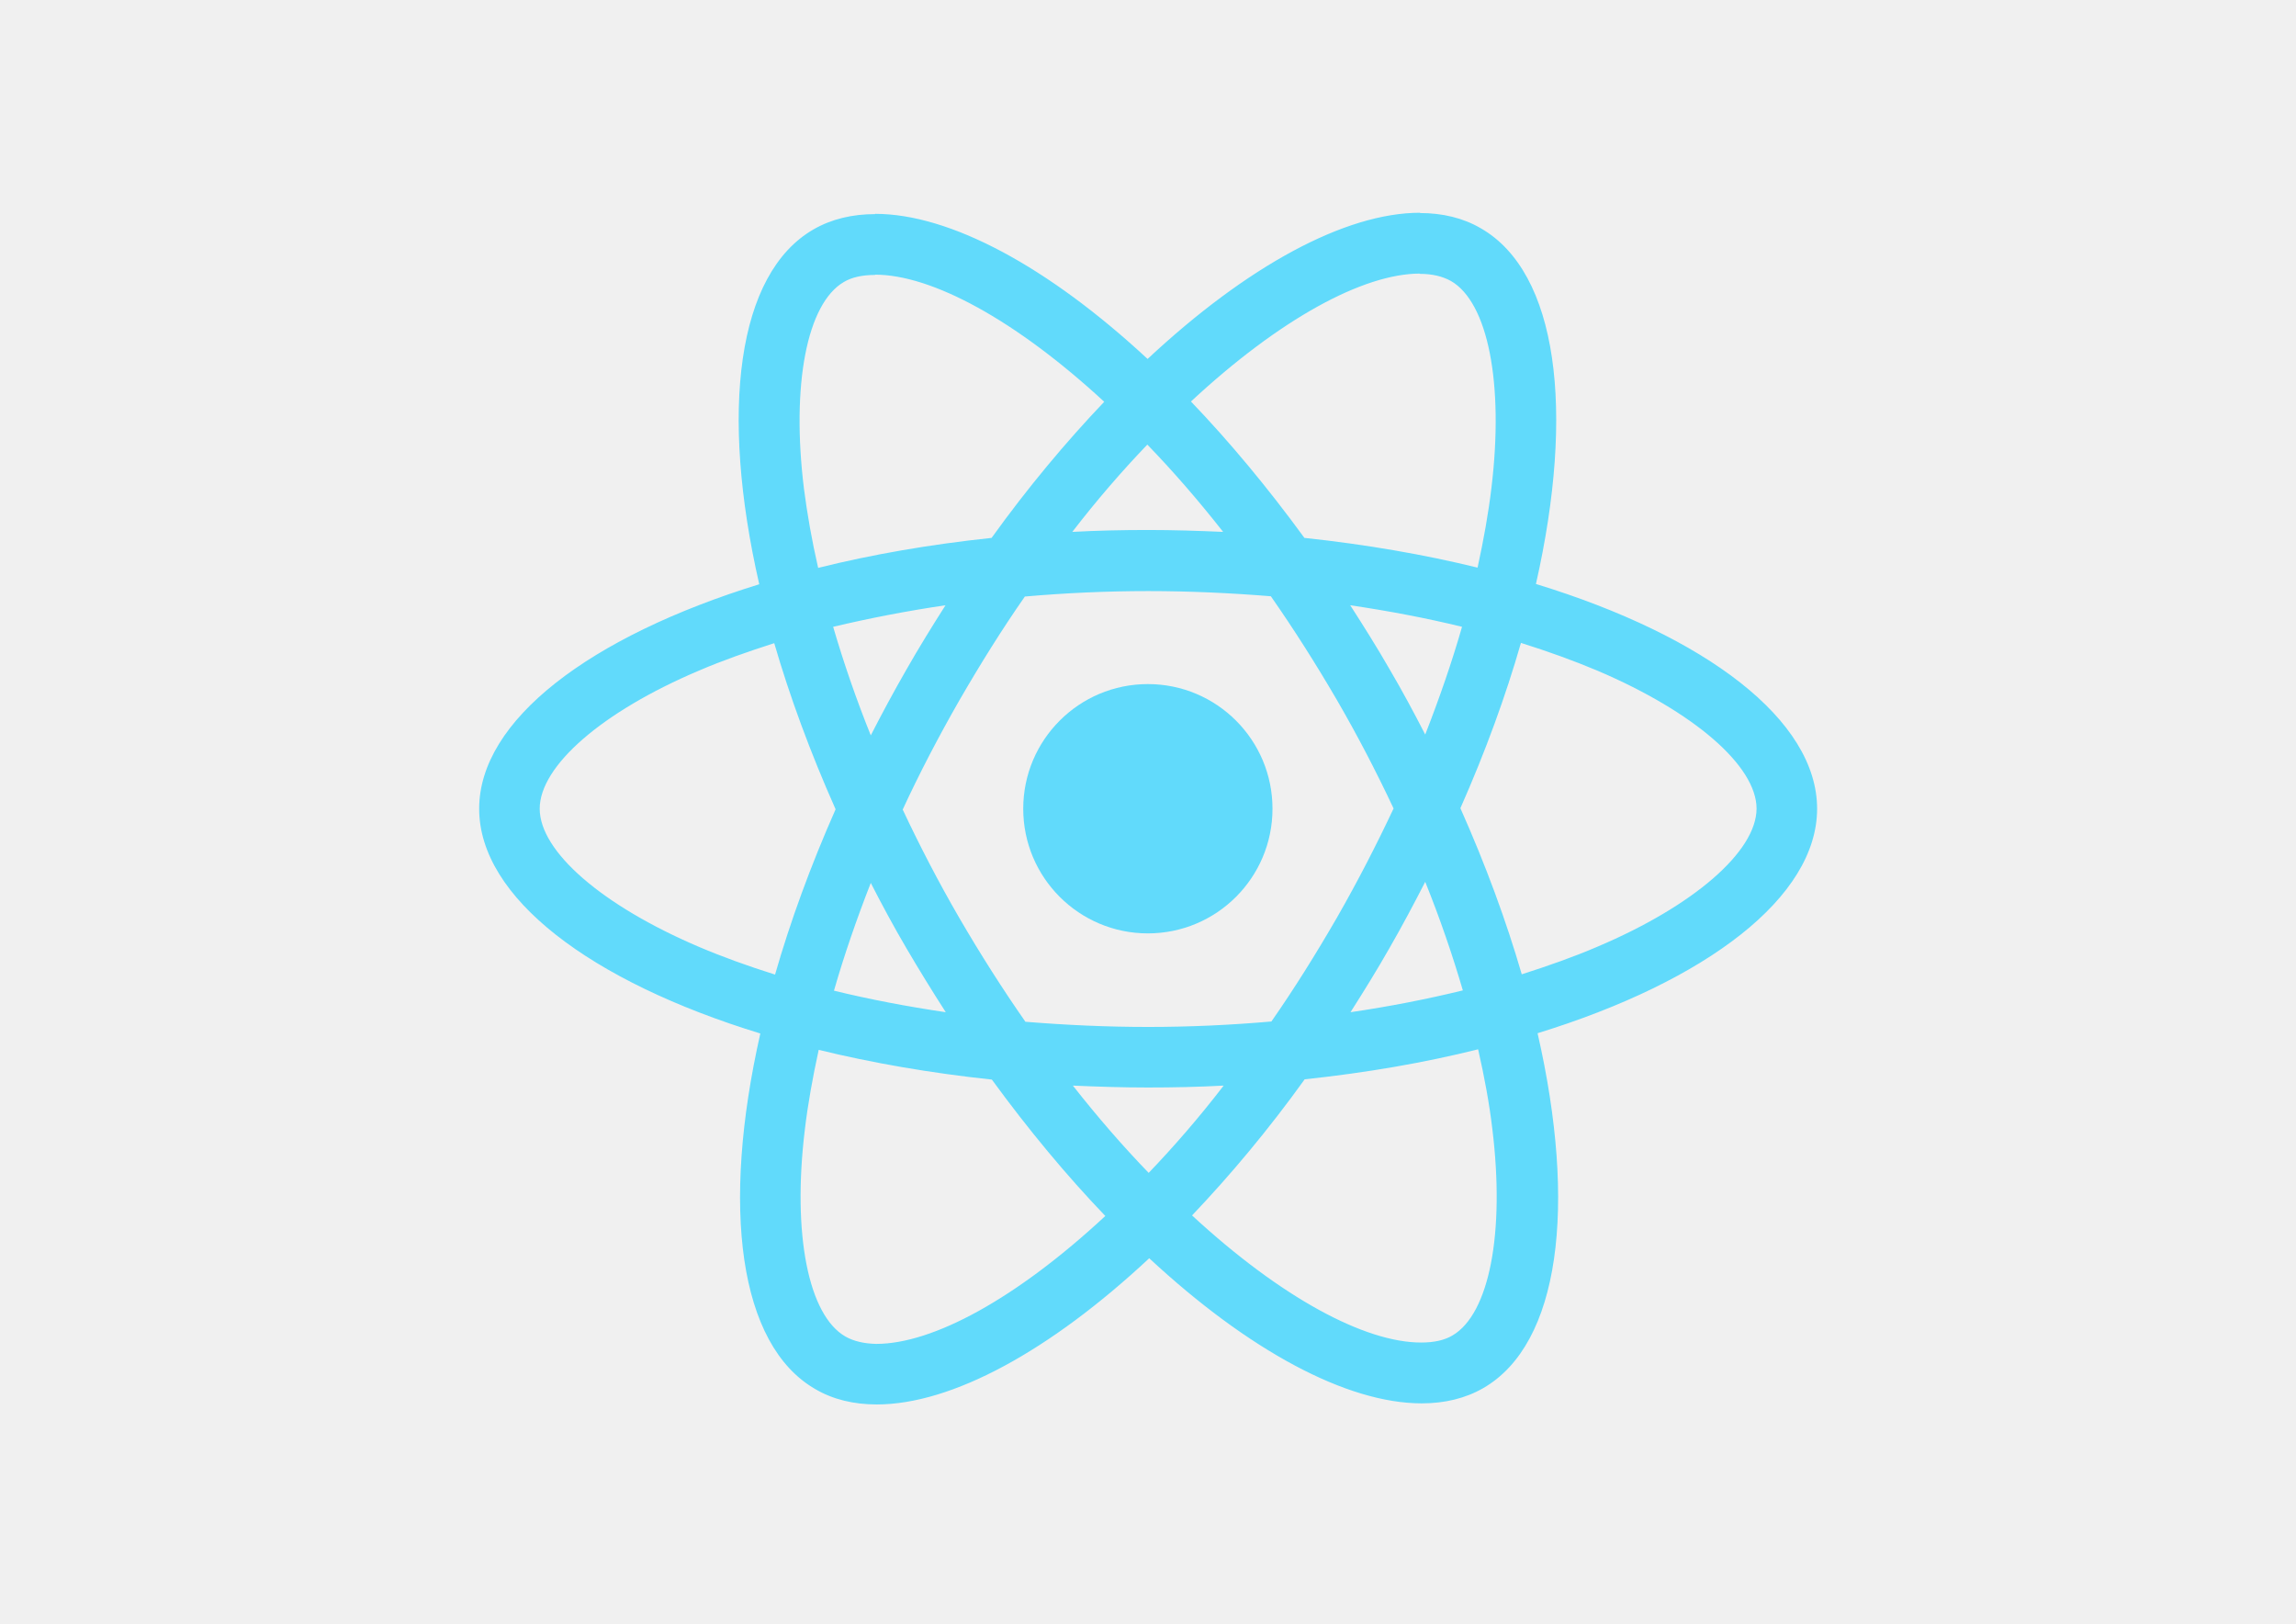
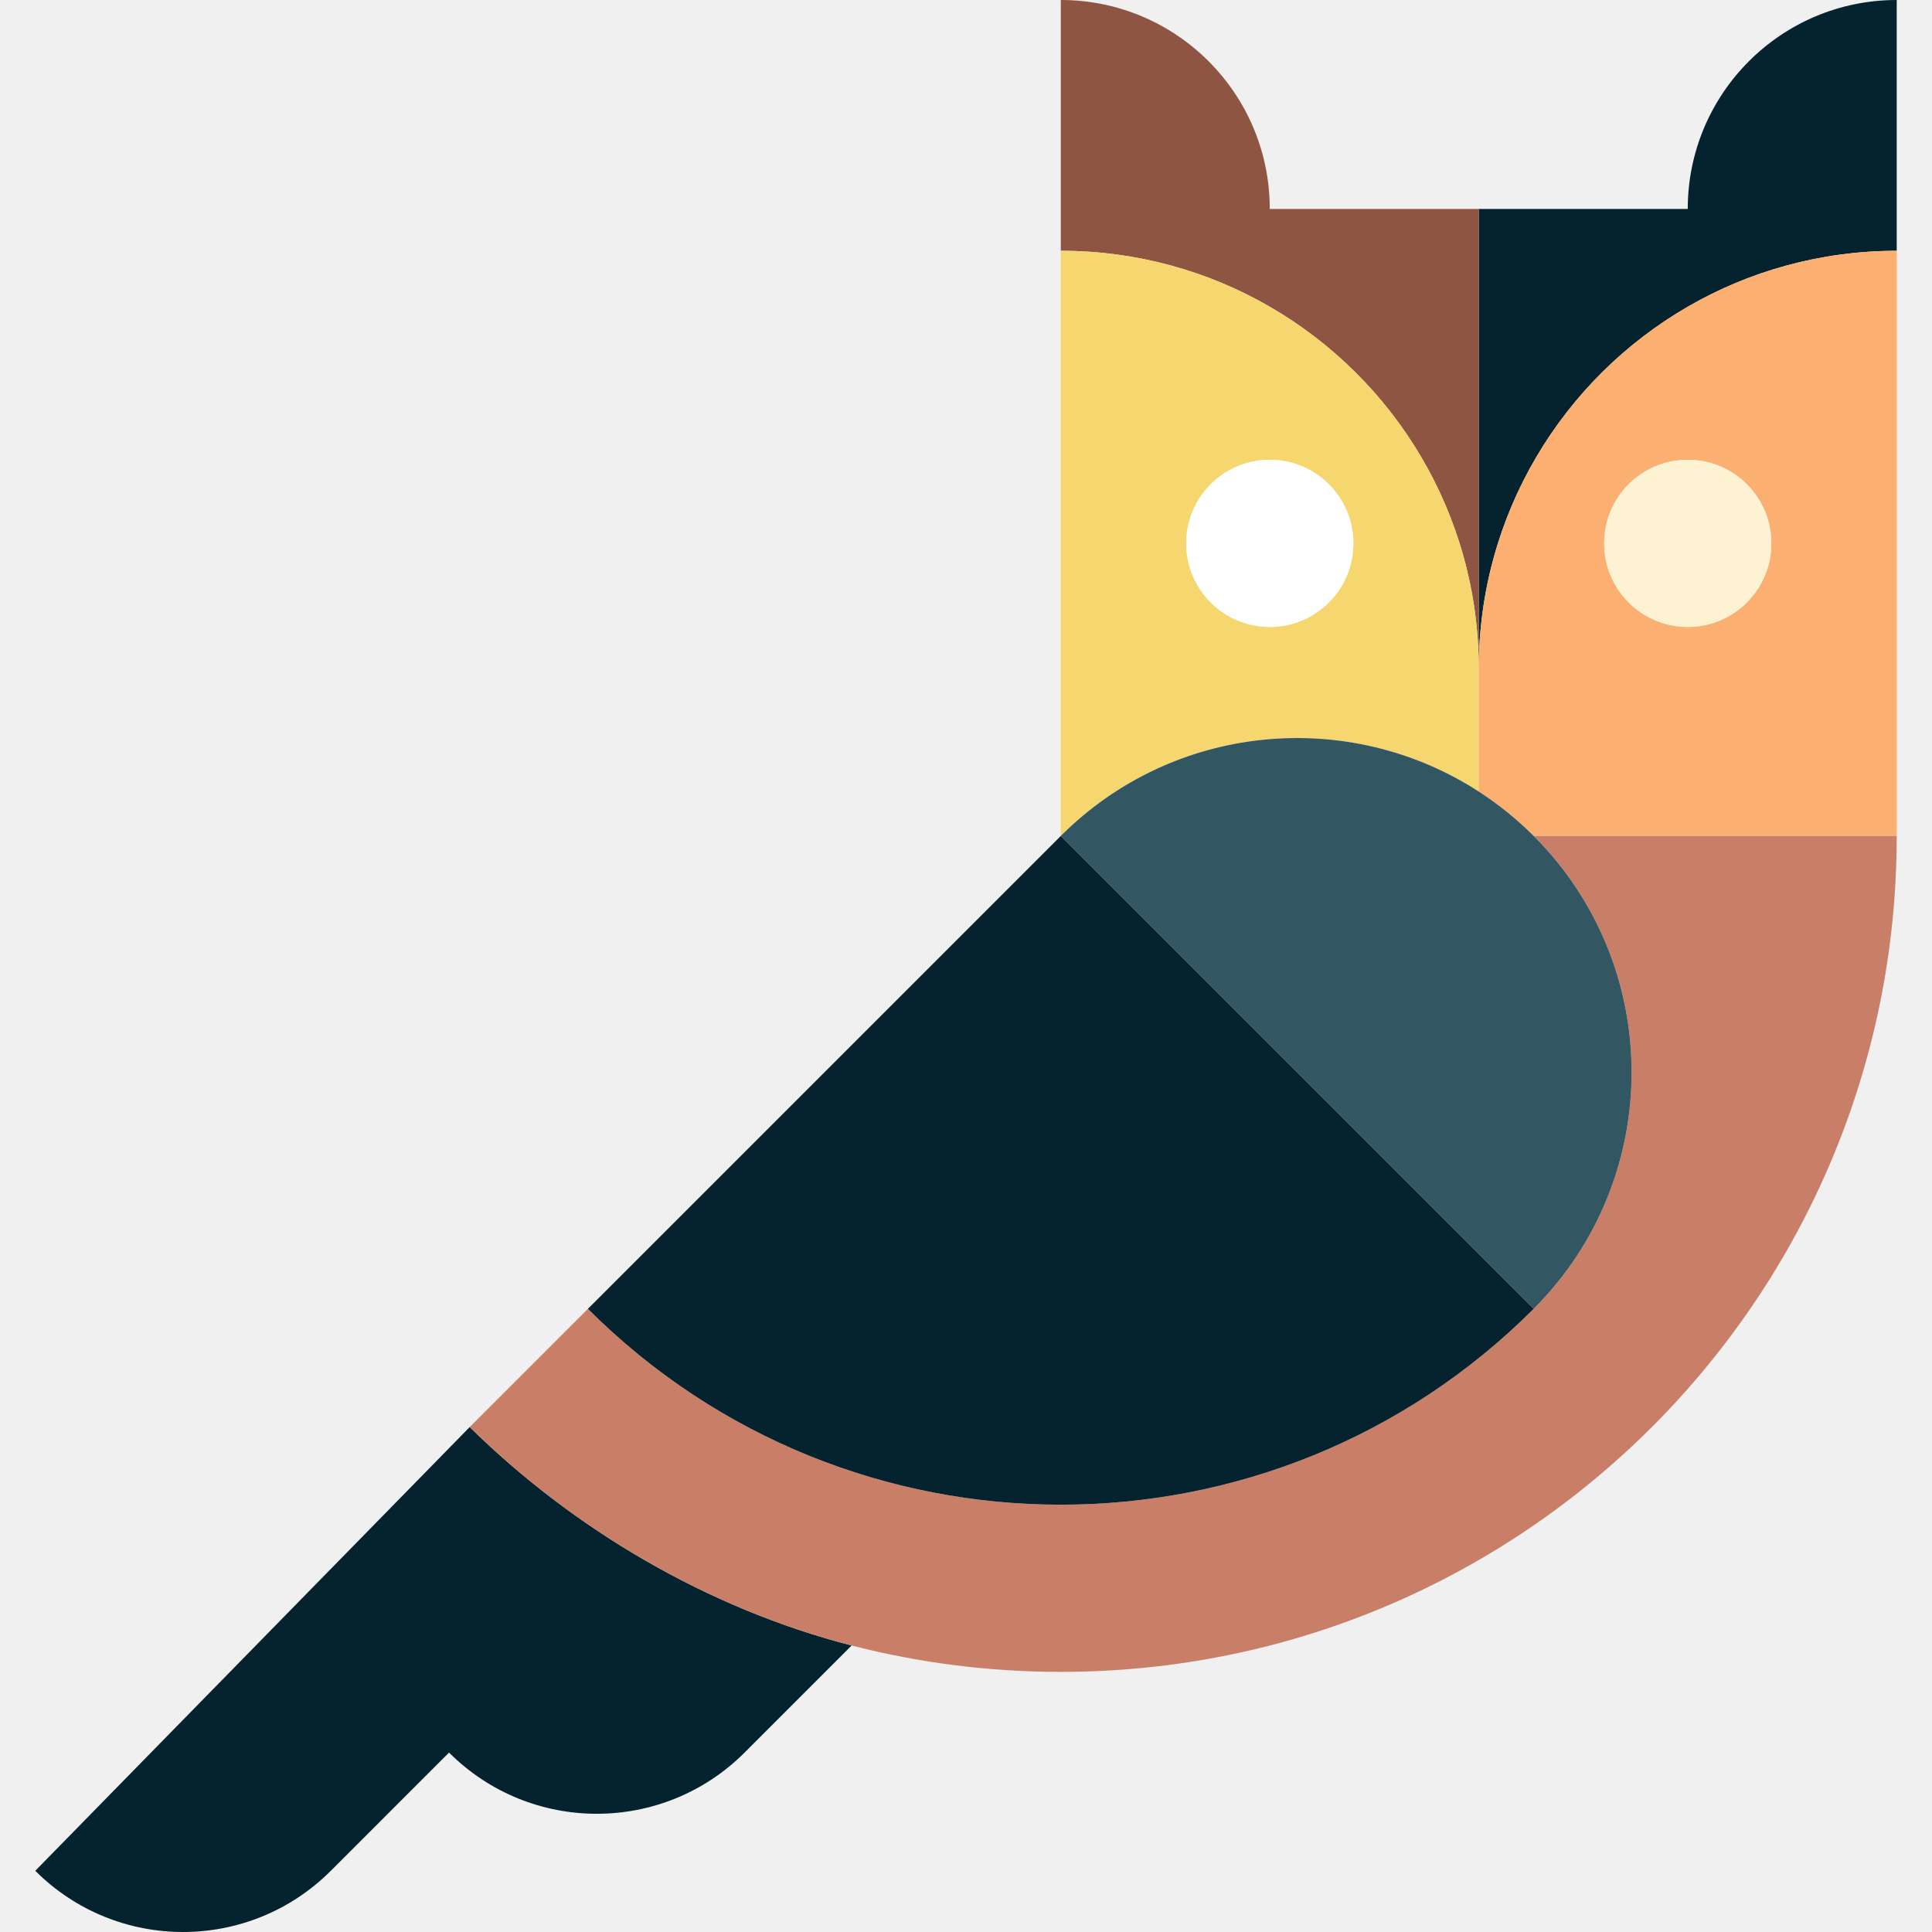
- <svg xmlns="http://www.w3.org/2000/svg" viewBox="0 0 841.9 595.3">
-   <g fill="#61DAFB">
-     <path d="M666.3 296.5c0-32.5-40.7-63.3-103.1-82.4 14.4-63.6 8-114.2-20.2-130.4-6.5-3.8-14.1-5.6-22.4-5.6v22.3c4.6 0 8.3.9 11.4 2.6 13.6 7.8 19.5 37.5 14.9 75.7-1.1 9.4-2.9 19.3-5.1 29.4-19.6-4.8-41-8.5-63.5-10.9-13.5-18.5-27.5-35.3-41.6-50 32.6-30.3 63.2-46.9 84-46.9V78c-27.5 0-63.5 19.6-99.9 53.6-36.4-33.8-72.4-53.2-99.9-53.2v22.3c20.7 0 51.4 16.5 84 46.6-14 14.7-28 31.4-41.3 49.9-22.6 2.4-44 6.1-63.6 11-2.3-10-4-19.7-5.2-29-4.7-38.2 1.1-67.9 14.6-75.8 3-1.8 6.9-2.6 11.5-2.6V78.5c-8.4 0-16 1.8-22.6 5.6-28.1 16.2-34.4 66.7-19.9 130.1-62.2 19.2-102.7 49.9-102.7 82.3 0 32.5 40.7 63.3 103.1 82.4-14.4 63.6-8 114.2 20.2 130.4 6.5 3.8 14.1 5.6 22.5 5.6 27.5 0 63.5-19.6 99.9-53.6 36.4 33.8 72.4 53.2 99.9 53.2 8.4 0 16-1.8 22.6-5.6 28.1-16.2 34.4-66.7 19.9-130.1 62-19.1 102.5-49.9 102.5-82.3zm-130.2-66.7c-3.7 12.9-8.3 26.2-13.5 39.5-4.1-8-8.4-16-13.1-24-4.6-8-9.5-15.8-14.4-23.4 14.2 2.1 27.9 4.7 41 7.9zm-45.8 106.5c-7.8 13.5-15.8 26.3-24.1 38.2-14.9 1.3-30 2-45.2 2-15.1 0-30.2-.7-45-1.9-8.3-11.9-16.4-24.6-24.2-38-7.6-13.1-14.5-26.4-20.8-39.8 6.2-13.4 13.2-26.8 20.7-39.9 7.8-13.5 15.8-26.3 24.1-38.2 14.9-1.3 30-2 45.2-2 15.1 0 30.2.7 45 1.9 8.3 11.9 16.4 24.6 24.2 38 7.6 13.1 14.5 26.4 20.8 39.8-6.3 13.4-13.2 26.8-20.7 39.9zm32.3-13c5.4 13.4 10 26.8 13.8 39.8-13.1 3.2-26.9 5.9-41.2 8 4.9-7.7 9.8-15.6 14.4-23.7 4.6-8 8.9-16.1 13-24.1zM421.2 430c-9.3-9.6-18.6-20.3-27.8-32 9 .4 18.2.7 27.5.7 9.4 0 18.7-.2 27.8-.7-9 11.7-18.3 22.4-27.5 32zm-74.4-58.9c-14.2-2.1-27.9-4.7-41-7.9 3.7-12.9 8.3-26.2 13.5-39.5 4.1 8 8.4 16 13.1 24 4.7 8 9.5 15.8 14.4 23.4zM420.7 163c9.3 9.6 18.6 20.3 27.8 32-9-.4-18.2-.7-27.5-.7-9.4 0-18.7.2-27.8.7 9-11.7 18.3-22.4 27.5-32zm-74 58.9c-4.9 7.7-9.8 15.6-14.4 23.7-4.6 8-8.9 16-13 24-5.4-13.4-10-26.8-13.8-39.8 13.1-3.1 26.9-5.8 41.2-7.9zm-90.5 125.2c-35.4-15.1-58.3-34.9-58.3-50.6 0-15.7 22.9-35.6 58.3-50.6 8.6-3.7 18-7 27.7-10.1 5.7 19.6 13.2 40 22.5 60.9-9.2 20.8-16.6 41.1-22.2 60.6-9.9-3.1-19.3-6.5-28-10.2zM310 490c-13.6-7.8-19.5-37.5-14.9-75.7 1.1-9.4 2.9-19.3 5.1-29.4 19.6 4.8 41 8.5 63.5 10.9 13.5 18.5 27.5 35.3 41.6 50-32.6 30.3-63.2 46.9-84 46.9-4.5-.1-8.3-1-11.3-2.7zm237.2-76.2c4.7 38.2-1.1 67.9-14.6 75.8-3 1.8-6.9 2.6-11.5 2.6-20.7 0-51.4-16.5-84-46.6 14-14.7 28-31.4 41.3-49.9 22.6-2.4 44-6.1 63.6-11 2.3 10.1 4.1 19.8 5.2 29.1zm38.5-66.7c-8.6 3.7-18 7-27.7 10.1-5.7-19.6-13.2-40-22.5-60.9 9.2-20.8 16.6-41.1 22.2-60.6 9.9 3.1 19.3 6.5 28.1 10.2 35.4 15.1 58.3 34.9 58.3 50.6-.1 15.7-23 35.6-58.4 50.6zM320.8 78.4z" />
-     <circle cx="420.9" cy="296.5" r="45.7" />
-     <path d="M520.5 78.1z" />
+ <svg xmlns="http://www.w3.org/2000/svg" version="1.1" id="Layer_1" x="0px" y="0px" viewBox="0 0 512.001 512.001" style="enable-background:new 0 0 512.001 512.001;" xml:space="preserve">
+   <g>
+     <path style="fill:#05232E;" d="M124.477,378.183L9.347,495.779c21.628,21.628,56.695,21.628,78.324,0L119,464.45   c21.628,21.628,56.696,21.628,78.324,0l28.375-28.375C187.373,426.203,151.825,405.106,124.477,378.183z" />
+     <path style="fill:#05232E;" d="M447.27,55.383h-55.383V177.22c0.002-40.997,22.277-76.788,55.383-95.939   c16.293-9.425,35.207-14.822,55.383-14.822c0-6.982,0-11.077,0-11.077V0C472.065,0,447.27,24.796,447.27,55.383z" />
  </g>
+   <path style="fill:#8F5543;" d="M336.504,55.383C336.504,24.796,311.708,0,281.121,0v66.46c20.176,0,39.091,5.397,55.383,14.822  c33.107,19.153,55.383,54.946,55.383,95.945V55.383H336.504z" />
+   <path style="fill:#F6D76F;" d="M391.887,209.772v-27.116c0-3.312,0-5.432,0-5.432c0-40.997-22.276-76.791-55.383-95.942  c-16.293-9.425-35.207-14.822-55.383-14.822v155.073C311.213,191.443,357.554,187.532,391.887,209.772z M314.351,143.996  c0-12.234,9.918-22.153,22.153-22.153s22.153,9.919,22.153,22.153c0,12.235-9.918,22.153-22.153,22.153  S314.351,156.231,314.351,143.996z" />
+   <path style="fill:#FBB071;" d="M391.887,177.221v32.551c5.151,3.336,10.037,7.246,14.55,11.76h96.216V66.46  c-20.176,0-39.091,5.397-55.383,14.822C414.164,100.434,391.888,136.225,391.887,177.221z M469.423,143.996  c0,12.235-9.918,22.153-22.153,22.153s-22.153-9.918-22.153-22.153c0-12.234,9.918-22.153,22.153-22.153  C459.504,121.843,469.423,131.762,469.423,143.996z" />
+   <path style="fill:#8F5543;" d="M281.121,221.532l-10.2,10.2L281.121,221.532z" />
+   <path style="fill:#C97E67;" d="M406.438,221.533c34.606,34.606,34.606,90.712,0,125.319c-69.21,69.21-181.422,69.21-250.633,0.002  l-31.329,31.33c27.348,26.923,62.896,48.02,101.221,57.892c17.714,4.562,36.285,6.989,55.423,6.989  c122.349,0,221.532-99.182,221.532-221.531C502.653,221.533,406.437,221.532,406.438,221.533z" />
+   <path style="fill:#325763;" d="M281.121,221.532l125.318,125.319c34.606-34.606,34.606-90.713,0-125.319  c-4.515-4.514-9.401-8.425-14.551-11.761C357.554,187.532,311.213,191.443,281.121,221.532z" />
+   <path style="fill:#05232E;" d="M406.438,346.851L281.12,221.533l-10.199,10.2L155.802,346.851  C225.017,416.062,337.228,416.061,406.438,346.851z" />
+   <circle style="fill:#FFFFFF;" cx="336.507" cy="143.996" r="22.153" />
+   <circle style="fill:#FDF3D3;" cx="447.274" cy="143.996" r="22.153" />
+   <g>
+ </g>
+   <g>
+ </g>
+   <g>
+ </g>
+   <g>
+ </g>
+   <g>
+ </g>
+   <g>
+ </g>
+   <g>
+ </g>
+   <g>
+ </g>
+   <g>
+ </g>
+   <g>
+ </g>
+   <g>
+ </g>
+   <g>
+ </g>
+   <g>
+ </g>
+   <g>
+ </g>
+   <g>
+ </g>
</svg>
